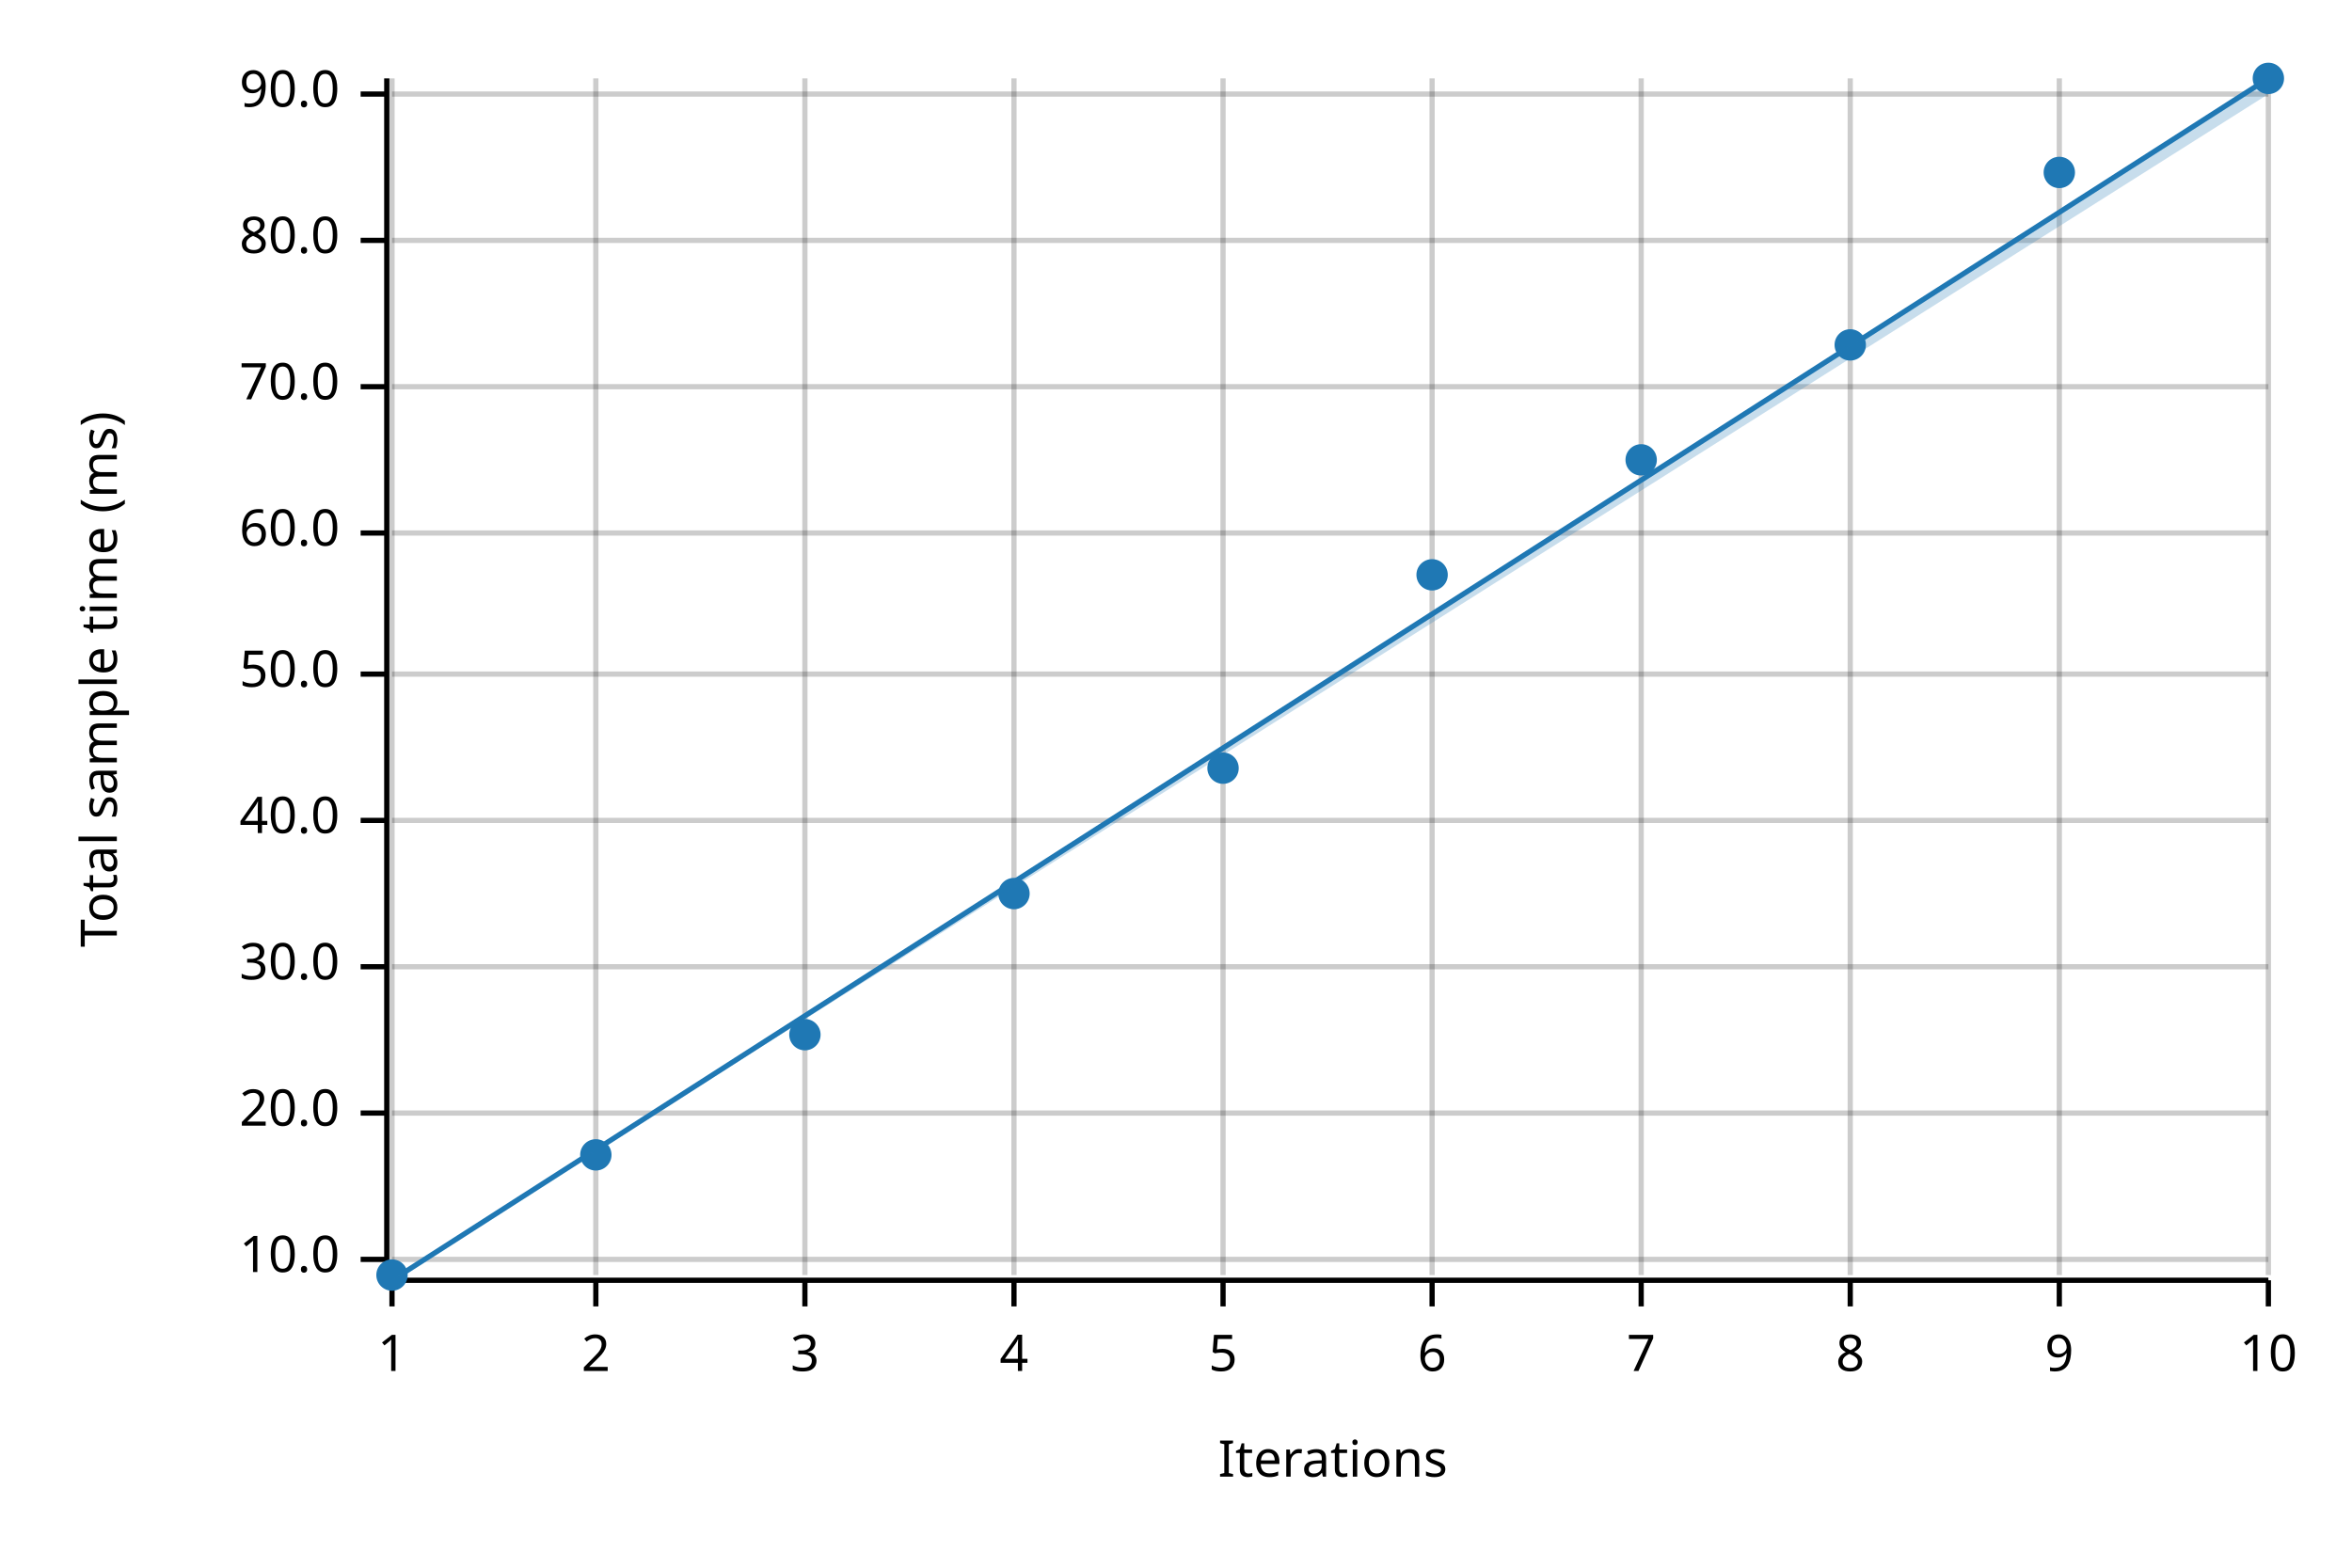
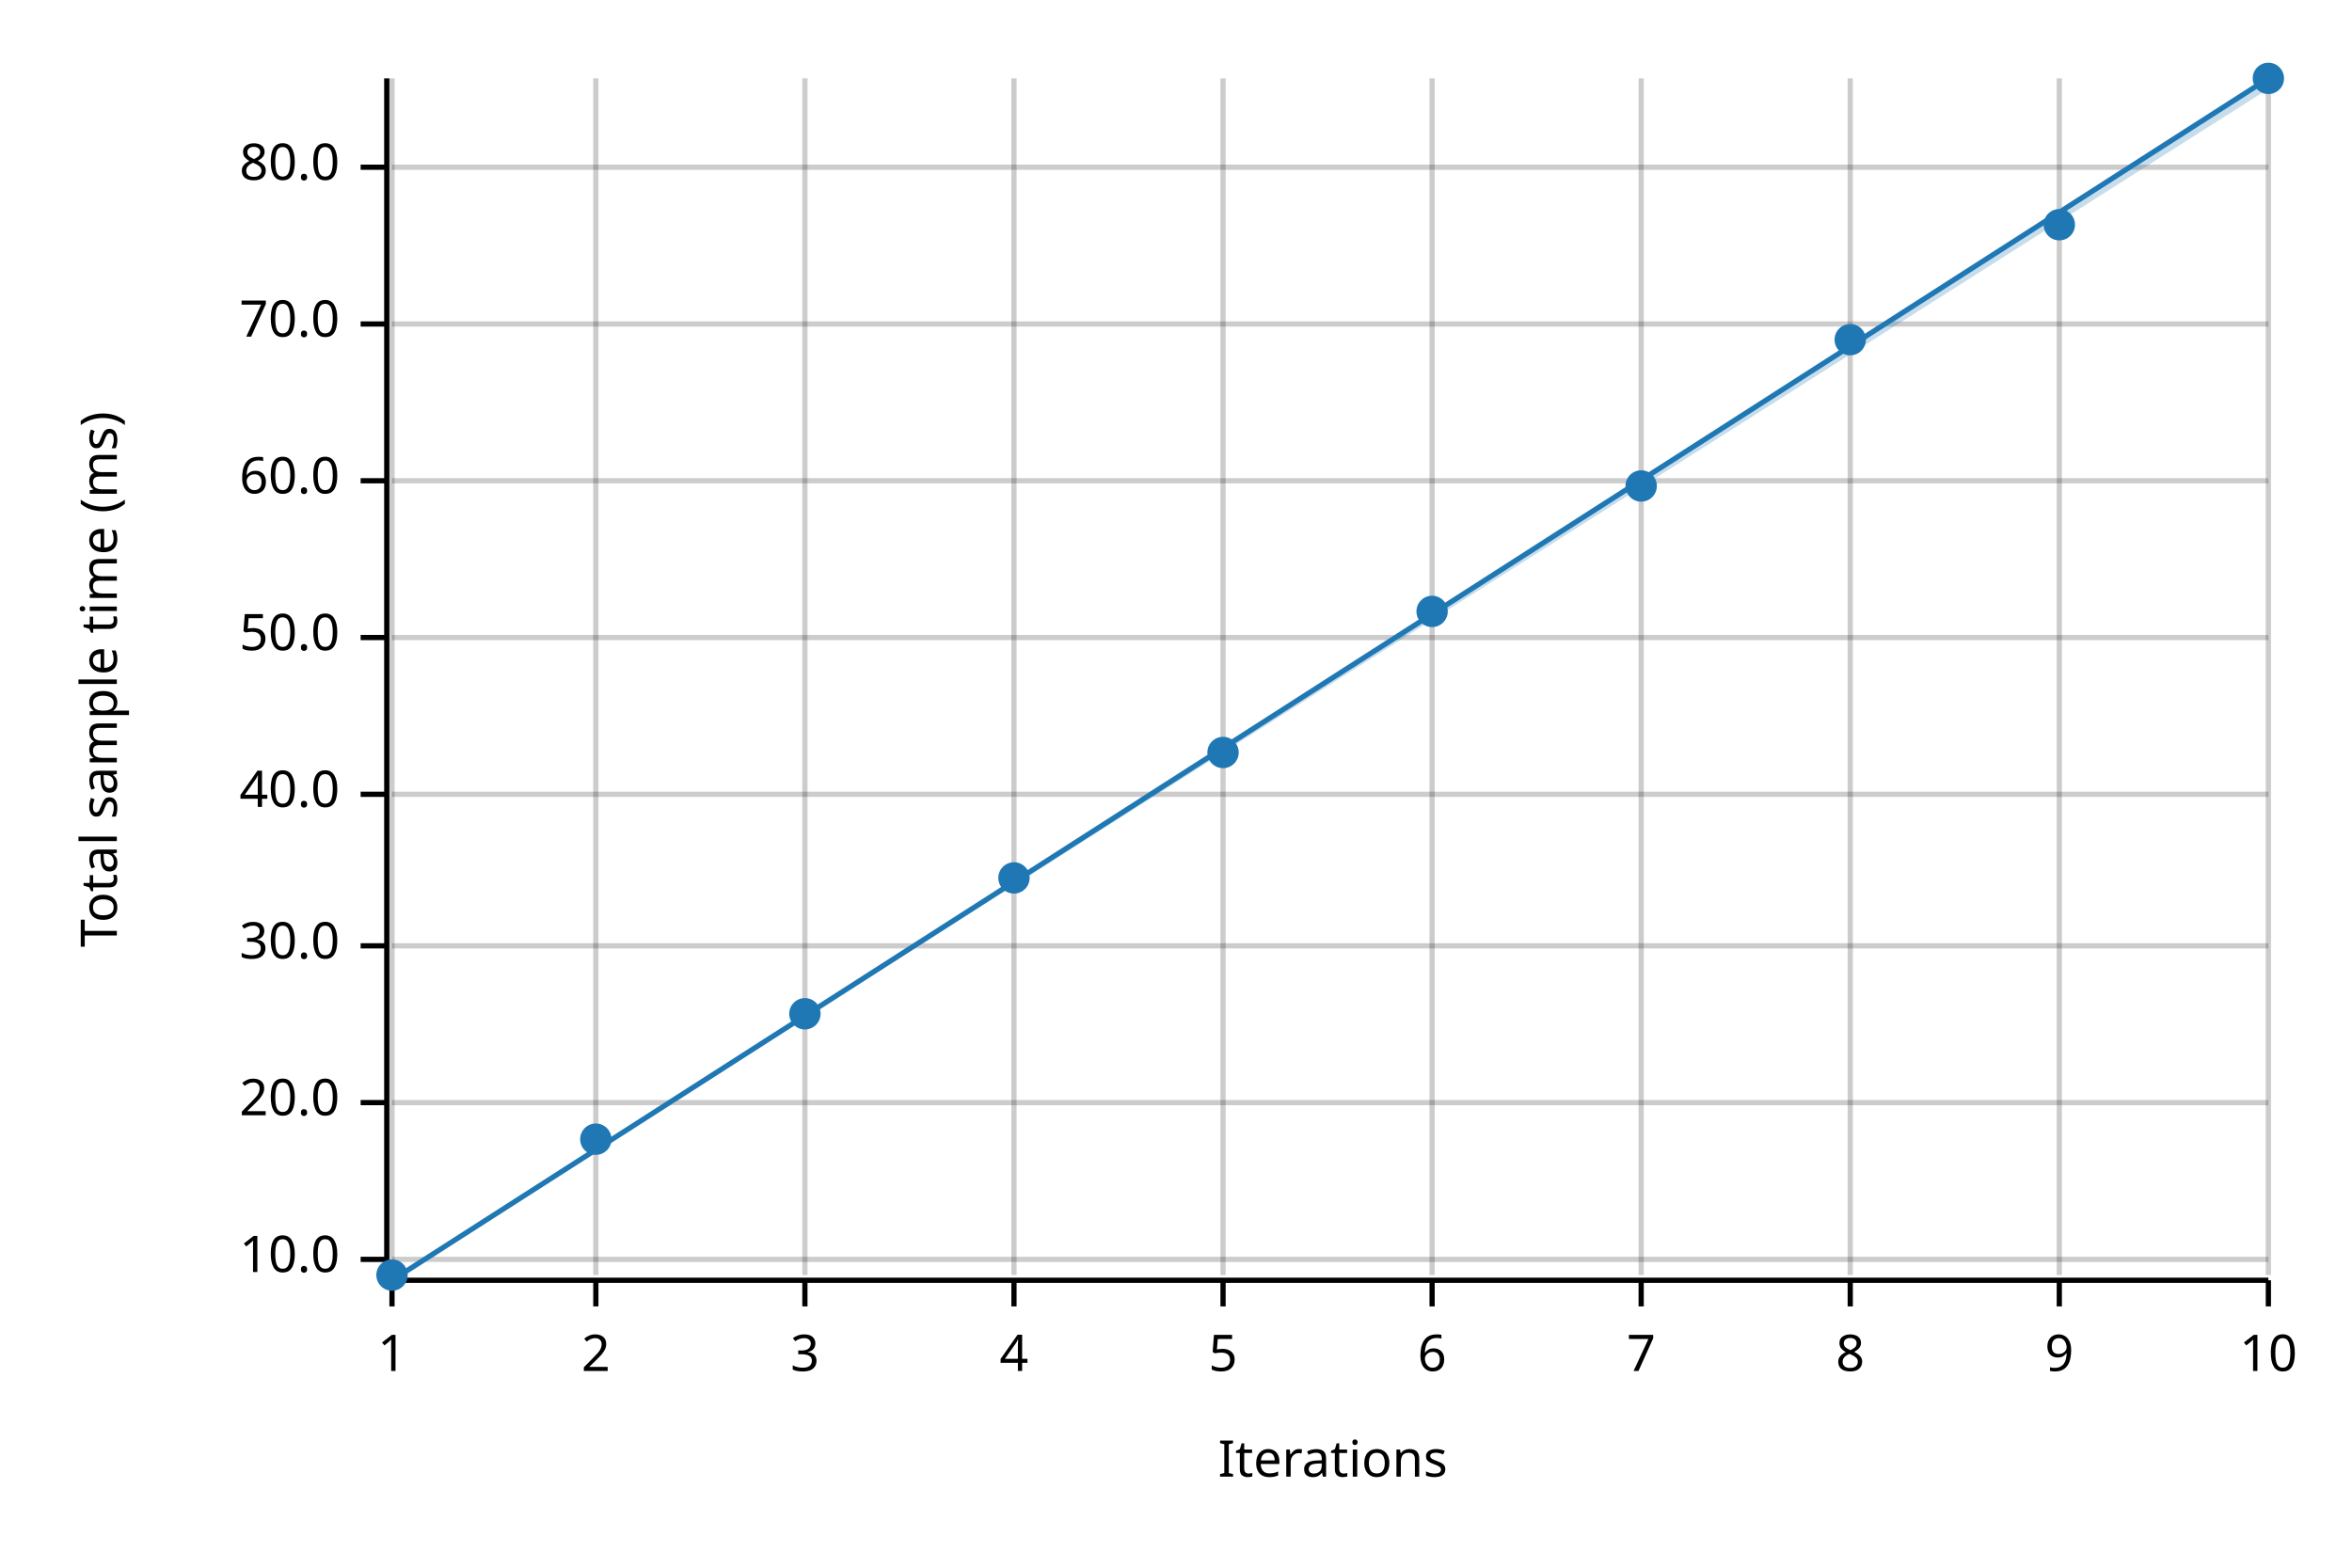
<svg xmlns="http://www.w3.org/2000/svg" width="450" height="300" viewBox="0 0 450 300">
  <text x="15" y="130" dy="0.76em" text-anchor="middle" font-family="sans-serif" font-size="9.677" opacity="1" fill="#000000" transform="rotate(270, 15, 130)">
Total sample time (ms)
</text>
  <text x="255" y="285" dy="-0.5ex" text-anchor="middle" font-family="sans-serif" font-size="9.677" opacity="1" fill="#000000">
Iterations
</text>
  <line opacity="0.2" stroke="#000000" stroke-width="1" x1="75" y1="244" x2="75" y2="15" />
  <line opacity="0.2" stroke="#000000" stroke-width="1" x1="114" y1="244" x2="114" y2="15" />
  <line opacity="0.2" stroke="#000000" stroke-width="1" x1="154" y1="244" x2="154" y2="15" />
  <line opacity="0.2" stroke="#000000" stroke-width="1" x1="194" y1="244" x2="194" y2="15" />
  <line opacity="0.2" stroke="#000000" stroke-width="1" x1="234" y1="244" x2="234" y2="15" />
  <line opacity="0.2" stroke="#000000" stroke-width="1" x1="274" y1="244" x2="274" y2="15" />
  <line opacity="0.2" stroke="#000000" stroke-width="1" x1="314" y1="244" x2="314" y2="15" />
  <line opacity="0.2" stroke="#000000" stroke-width="1" x1="354" y1="244" x2="354" y2="15" />
  <line opacity="0.2" stroke="#000000" stroke-width="1" x1="394" y1="244" x2="394" y2="15" />
  <line opacity="0.2" stroke="#000000" stroke-width="1" x1="434" y1="244" x2="434" y2="15" />
  <line opacity="0.2" stroke="#000000" stroke-width="1" x1="75" y1="241" x2="434" y2="241" />
-   <line opacity="0.2" stroke="#000000" stroke-width="1" x1="75" y1="213" x2="434" y2="213" />
-   <line opacity="0.2" stroke="#000000" stroke-width="1" x1="75" y1="185" x2="434" y2="185" />
-   <line opacity="0.2" stroke="#000000" stroke-width="1" x1="75" y1="157" x2="434" y2="157" />
-   <line opacity="0.2" stroke="#000000" stroke-width="1" x1="75" y1="129" x2="434" y2="129" />
-   <line opacity="0.2" stroke="#000000" stroke-width="1" x1="75" y1="102" x2="434" y2="102" />
-   <line opacity="0.2" stroke="#000000" stroke-width="1" x1="75" y1="74" x2="434" y2="74" />
-   <line opacity="0.2" stroke="#000000" stroke-width="1" x1="75" y1="46" x2="434" y2="46" />
-   <line opacity="0.2" stroke="#000000" stroke-width="1" x1="75" y1="18" x2="434" y2="18" />
+   <line opacity="0.2" stroke="#000000" stroke-width="1" x1="75" y1="211" x2="434" y2="211" />
+   <line opacity="0.2" stroke="#000000" stroke-width="1" x1="75" y1="181" x2="434" y2="181" />
+   <line opacity="0.2" stroke="#000000" stroke-width="1" x1="75" y1="152" x2="434" y2="152" />
+   <line opacity="0.2" stroke="#000000" stroke-width="1" x1="75" y1="122" x2="434" y2="122" />
+   <line opacity="0.2" stroke="#000000" stroke-width="1" x1="75" y1="92" x2="434" y2="92" />
+   <line opacity="0.2" stroke="#000000" stroke-width="1" x1="75" y1="62" x2="434" y2="62" />
+   <line opacity="0.2" stroke="#000000" stroke-width="1" x1="75" y1="32" x2="434" y2="32" />
  <polyline fill="none" opacity="1" stroke="#000000" stroke-width="1" points="74,15 74,244 " />
  <text x="65" y="241" dy="0.5ex" text-anchor="end" font-family="sans-serif" font-size="9.677" opacity="1" fill="#000000">
10.0
</text>
  <polyline fill="none" opacity="1" stroke="#000000" stroke-width="1" points="69,241 74,241 " />
-   <text x="65" y="213" dy="0.5ex" text-anchor="end" font-family="sans-serif" font-size="9.677" opacity="1" fill="#000000">
+   <text x="65" y="211" dy="0.5ex" text-anchor="end" font-family="sans-serif" font-size="9.677" opacity="1" fill="#000000">
20.0
</text>
-   <polyline fill="none" opacity="1" stroke="#000000" stroke-width="1" points="69,213 74,213 " />
-   <text x="65" y="185" dy="0.5ex" text-anchor="end" font-family="sans-serif" font-size="9.677" opacity="1" fill="#000000">
+   <polyline fill="none" opacity="1" stroke="#000000" stroke-width="1" points="69,211 74,211 " />
+   <text x="65" y="181" dy="0.5ex" text-anchor="end" font-family="sans-serif" font-size="9.677" opacity="1" fill="#000000">
30.0
</text>
-   <polyline fill="none" opacity="1" stroke="#000000" stroke-width="1" points="69,185 74,185 " />
-   <text x="65" y="157" dy="0.5ex" text-anchor="end" font-family="sans-serif" font-size="9.677" opacity="1" fill="#000000">
+   <polyline fill="none" opacity="1" stroke="#000000" stroke-width="1" points="69,181 74,181 " />
+   <text x="65" y="152" dy="0.5ex" text-anchor="end" font-family="sans-serif" font-size="9.677" opacity="1" fill="#000000">
40.0
</text>
-   <polyline fill="none" opacity="1" stroke="#000000" stroke-width="1" points="69,157 74,157 " />
-   <text x="65" y="129" dy="0.5ex" text-anchor="end" font-family="sans-serif" font-size="9.677" opacity="1" fill="#000000">
+   <polyline fill="none" opacity="1" stroke="#000000" stroke-width="1" points="69,152 74,152 " />
+   <text x="65" y="122" dy="0.5ex" text-anchor="end" font-family="sans-serif" font-size="9.677" opacity="1" fill="#000000">
50.0
</text>
-   <polyline fill="none" opacity="1" stroke="#000000" stroke-width="1" points="69,129 74,129 " />
-   <text x="65" y="102" dy="0.5ex" text-anchor="end" font-family="sans-serif" font-size="9.677" opacity="1" fill="#000000">
+   <polyline fill="none" opacity="1" stroke="#000000" stroke-width="1" points="69,122 74,122 " />
+   <text x="65" y="92" dy="0.5ex" text-anchor="end" font-family="sans-serif" font-size="9.677" opacity="1" fill="#000000">
60.0
</text>
-   <polyline fill="none" opacity="1" stroke="#000000" stroke-width="1" points="69,102 74,102 " />
-   <text x="65" y="74" dy="0.5ex" text-anchor="end" font-family="sans-serif" font-size="9.677" opacity="1" fill="#000000">
+   <polyline fill="none" opacity="1" stroke="#000000" stroke-width="1" points="69,92 74,92 " />
+   <text x="65" y="62" dy="0.5ex" text-anchor="end" font-family="sans-serif" font-size="9.677" opacity="1" fill="#000000">
70.0
</text>
-   <polyline fill="none" opacity="1" stroke="#000000" stroke-width="1" points="69,74 74,74 " />
-   <text x="65" y="46" dy="0.5ex" text-anchor="end" font-family="sans-serif" font-size="9.677" opacity="1" fill="#000000">
+   <polyline fill="none" opacity="1" stroke="#000000" stroke-width="1" points="69,62 74,62 " />
+   <text x="65" y="32" dy="0.5ex" text-anchor="end" font-family="sans-serif" font-size="9.677" opacity="1" fill="#000000">
80.0
</text>
-   <polyline fill="none" opacity="1" stroke="#000000" stroke-width="1" points="69,46 74,46 " />
-   <text x="65" y="18" dy="0.5ex" text-anchor="end" font-family="sans-serif" font-size="9.677" opacity="1" fill="#000000">
- 90.0
- </text>
-   <polyline fill="none" opacity="1" stroke="#000000" stroke-width="1" points="69,18 74,18 " />
+   <polyline fill="none" opacity="1" stroke="#000000" stroke-width="1" points="69,32 74,32 " />
  <polyline fill="none" opacity="1" stroke="#000000" stroke-width="1" points="75,245 434,245 " />
  <text x="75" y="255" dy="0.76em" text-anchor="middle" font-family="sans-serif" font-size="9.677" opacity="1" fill="#000000">
1
</text>
  <polyline fill="none" opacity="1" stroke="#000000" stroke-width="1" points="75,245 75,250 " />
  <text x="114" y="255" dy="0.76em" text-anchor="middle" font-family="sans-serif" font-size="9.677" opacity="1" fill="#000000">
2
</text>
  <polyline fill="none" opacity="1" stroke="#000000" stroke-width="1" points="114,245 114,250 " />
  <text x="154" y="255" dy="0.76em" text-anchor="middle" font-family="sans-serif" font-size="9.677" opacity="1" fill="#000000">
3
</text>
  <polyline fill="none" opacity="1" stroke="#000000" stroke-width="1" points="154,245 154,250 " />
  <text x="194" y="255" dy="0.76em" text-anchor="middle" font-family="sans-serif" font-size="9.677" opacity="1" fill="#000000">
4
</text>
  <polyline fill="none" opacity="1" stroke="#000000" stroke-width="1" points="194,245 194,250 " />
  <text x="234" y="255" dy="0.76em" text-anchor="middle" font-family="sans-serif" font-size="9.677" opacity="1" fill="#000000">
5
</text>
  <polyline fill="none" opacity="1" stroke="#000000" stroke-width="1" points="234,245 234,250 " />
  <text x="274" y="255" dy="0.76em" text-anchor="middle" font-family="sans-serif" font-size="9.677" opacity="1" fill="#000000">
6
</text>
  <polyline fill="none" opacity="1" stroke="#000000" stroke-width="1" points="274,245 274,250 " />
  <text x="314" y="255" dy="0.76em" text-anchor="middle" font-family="sans-serif" font-size="9.677" opacity="1" fill="#000000">
7
</text>
  <polyline fill="none" opacity="1" stroke="#000000" stroke-width="1" points="314,245 314,250 " />
  <text x="354" y="255" dy="0.76em" text-anchor="middle" font-family="sans-serif" font-size="9.677" opacity="1" fill="#000000">
8
</text>
  <polyline fill="none" opacity="1" stroke="#000000" stroke-width="1" points="354,245 354,250 " />
  <text x="394" y="255" dy="0.76em" text-anchor="middle" font-family="sans-serif" font-size="9.677" opacity="1" fill="#000000">
9
</text>
  <polyline fill="none" opacity="1" stroke="#000000" stroke-width="1" points="394,245 394,250 " />
  <text x="434" y="255" dy="0.76em" text-anchor="middle" font-family="sans-serif" font-size="9.677" opacity="1" fill="#000000">
10
</text>
  <polyline fill="none" opacity="1" stroke="#000000" stroke-width="1" points="434,245 434,250 " />
  <circle cx="75" cy="244" r="3" opacity="1" fill="#1F78B4" stroke="none" stroke-width="1" />
-   <circle cx="114" cy="221" r="3" opacity="1" fill="#1F78B4" stroke="none" stroke-width="1" />
-   <circle cx="154" cy="198" r="3" opacity="1" fill="#1F78B4" stroke="none" stroke-width="1" />
-   <circle cx="194" cy="171" r="3" opacity="1" fill="#1F78B4" stroke="none" stroke-width="1" />
-   <circle cx="234" cy="147" r="3" opacity="1" fill="#1F78B4" stroke="none" stroke-width="1" />
-   <circle cx="274" cy="110" r="3" opacity="1" fill="#1F78B4" stroke="none" stroke-width="1" />
-   <circle cx="314" cy="88" r="3" opacity="1" fill="#1F78B4" stroke="none" stroke-width="1" />
-   <circle cx="354" cy="66" r="3" opacity="1" fill="#1F78B4" stroke="none" stroke-width="1" />
-   <circle cx="394" cy="33" r="3" opacity="1" fill="#1F78B4" stroke="none" stroke-width="1" />
+   <circle cx="114" cy="218" r="3" opacity="1" fill="#1F78B4" stroke="none" stroke-width="1" />
+   <circle cx="154" cy="194" r="3" opacity="1" fill="#1F78B4" stroke="none" stroke-width="1" />
+   <circle cx="194" cy="168" r="3" opacity="1" fill="#1F78B4" stroke="none" stroke-width="1" />
+   <circle cx="234" cy="144" r="3" opacity="1" fill="#1F78B4" stroke="none" stroke-width="1" />
+   <circle cx="274" cy="117" r="3" opacity="1" fill="#1F78B4" stroke="none" stroke-width="1" />
+   <circle cx="314" cy="93" r="3" opacity="1" fill="#1F78B4" stroke="none" stroke-width="1" />
+   <circle cx="354" cy="65" r="3" opacity="1" fill="#1F78B4" stroke="none" stroke-width="1" />
+   <circle cx="394" cy="43" r="3" opacity="1" fill="#1F78B4" stroke="none" stroke-width="1" />
  <circle cx="434" cy="15" r="3" opacity="1" fill="#1F78B4" stroke="none" stroke-width="1" />
  <polyline fill="none" opacity="1" stroke="#1F78B4" stroke-width="1" points="75,245 434,15 " />
-   <polygon opacity="0.25" fill="#1F78B4" points="75,245 434,18 434,15 " />
+   <polygon opacity="0.25" fill="#1F78B4" points="75,245 434,17 434,15 " />
</svg>
